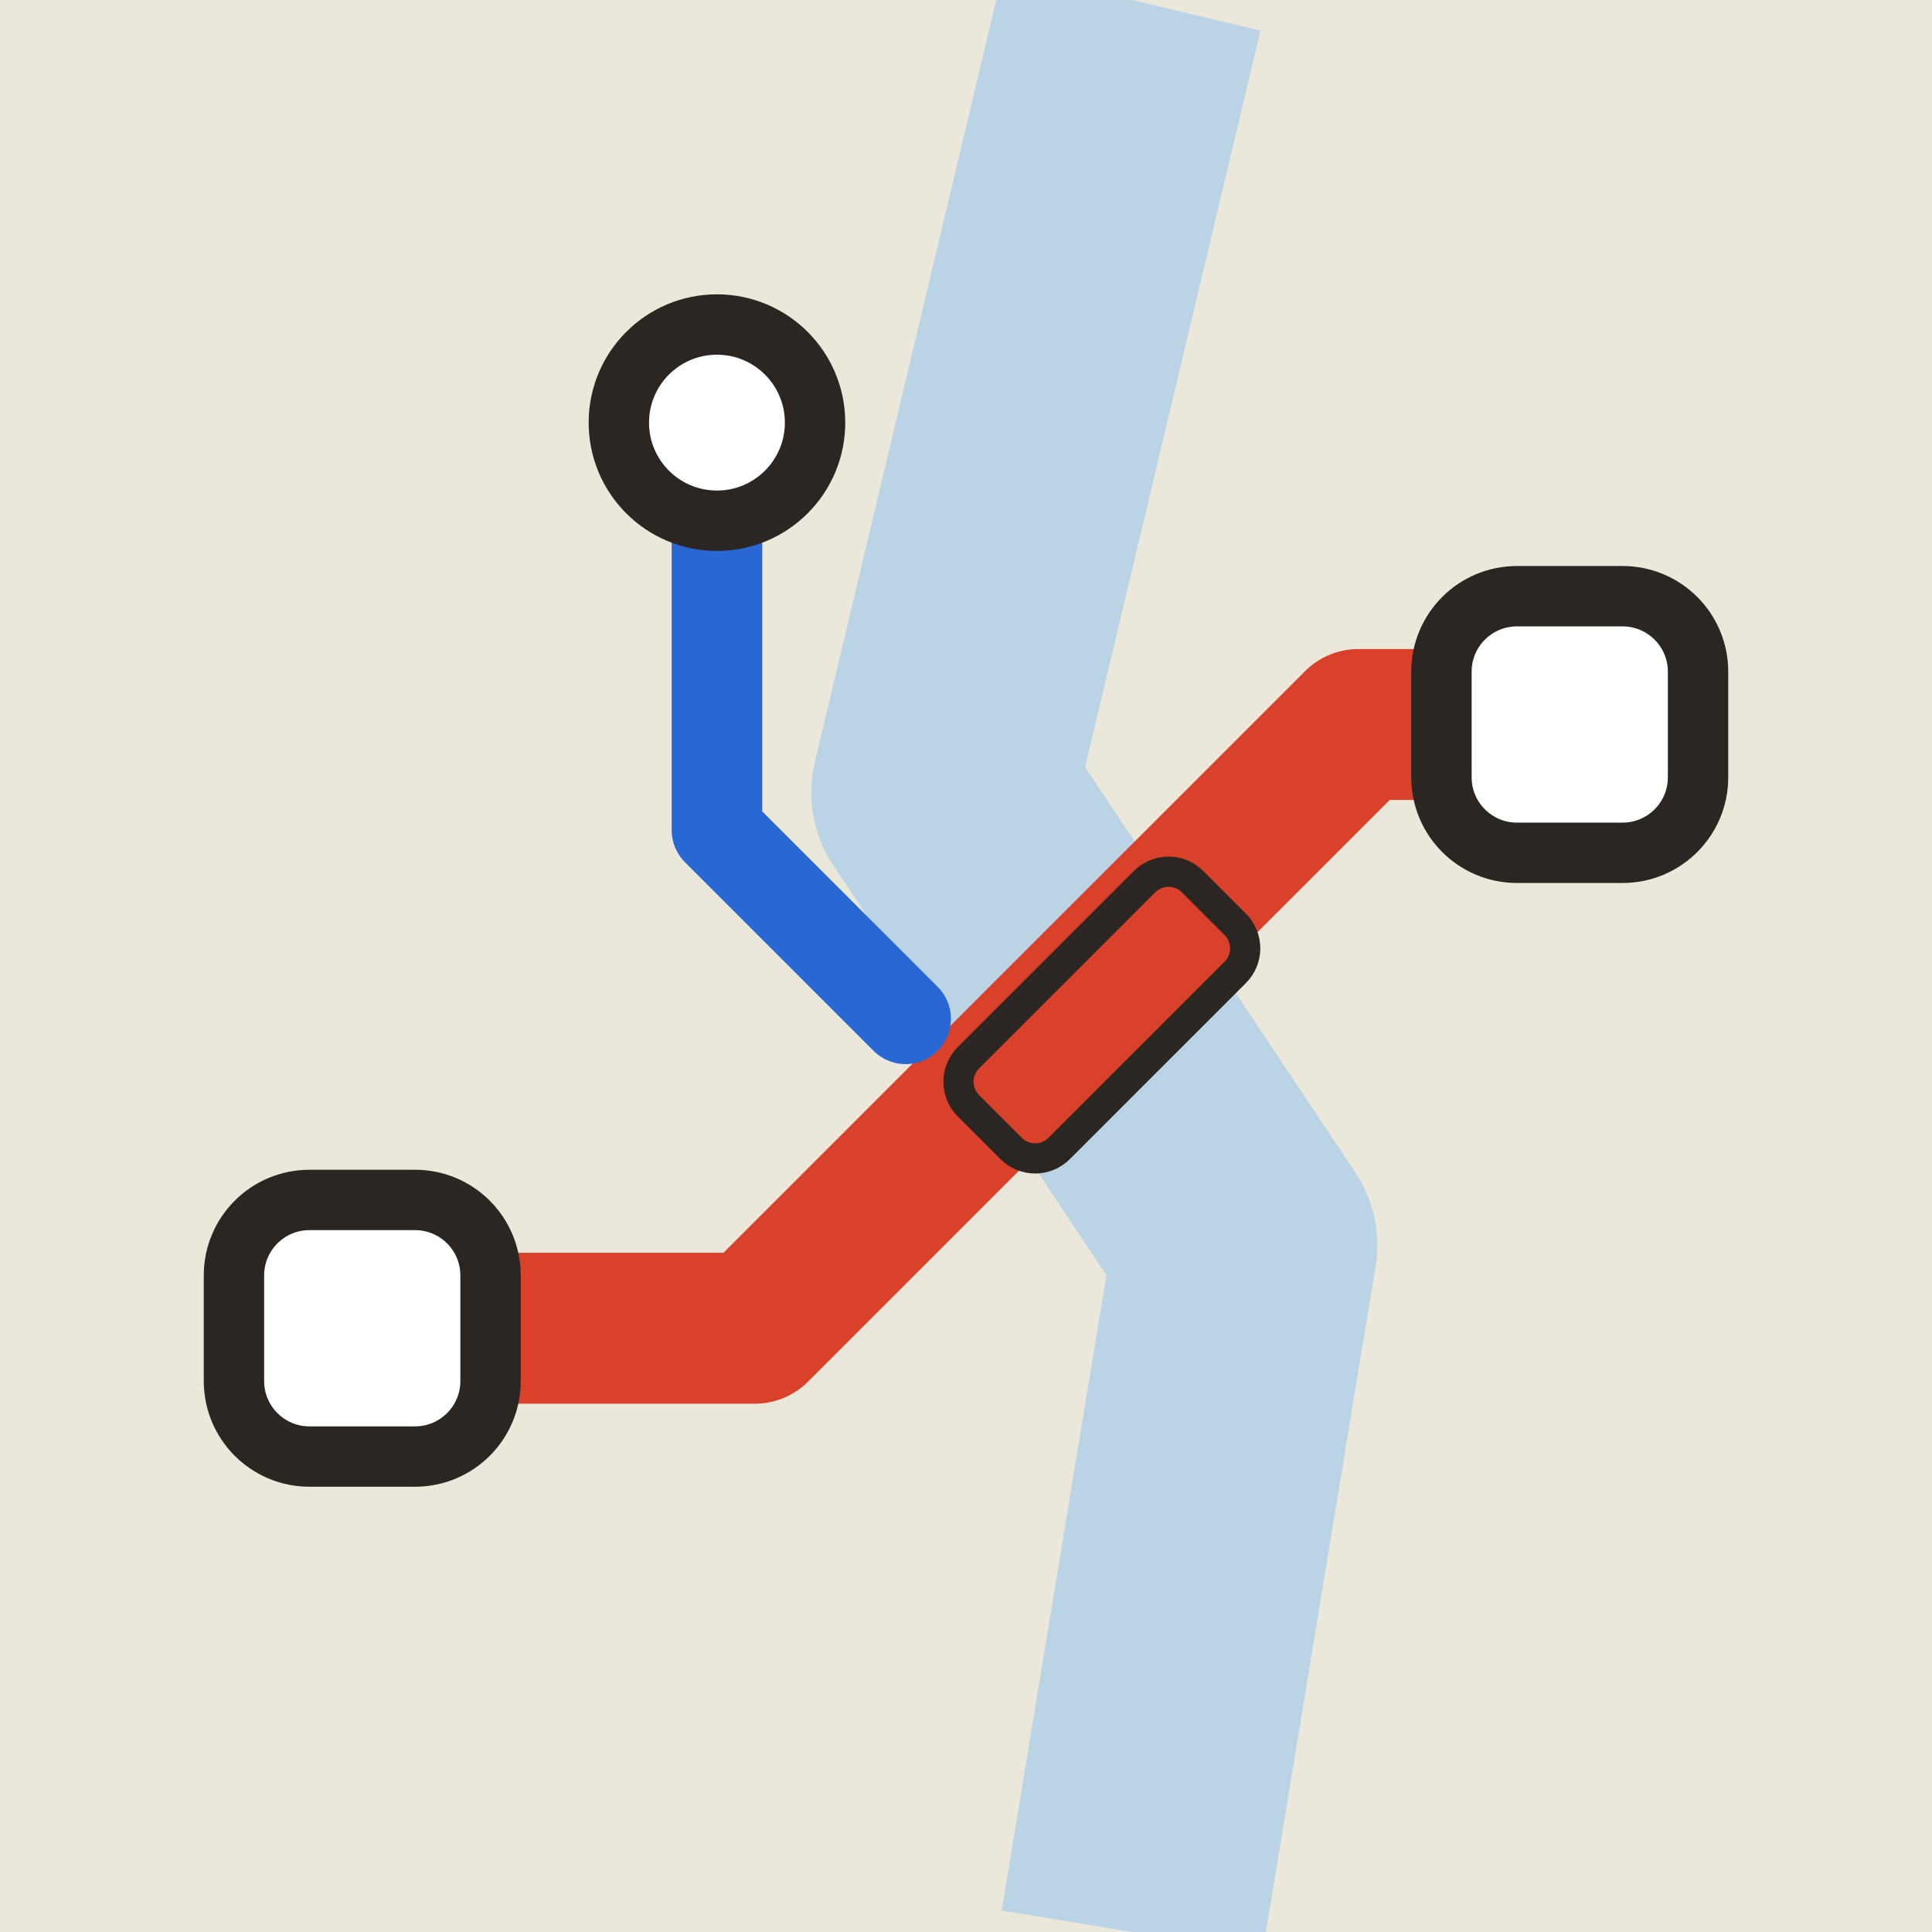
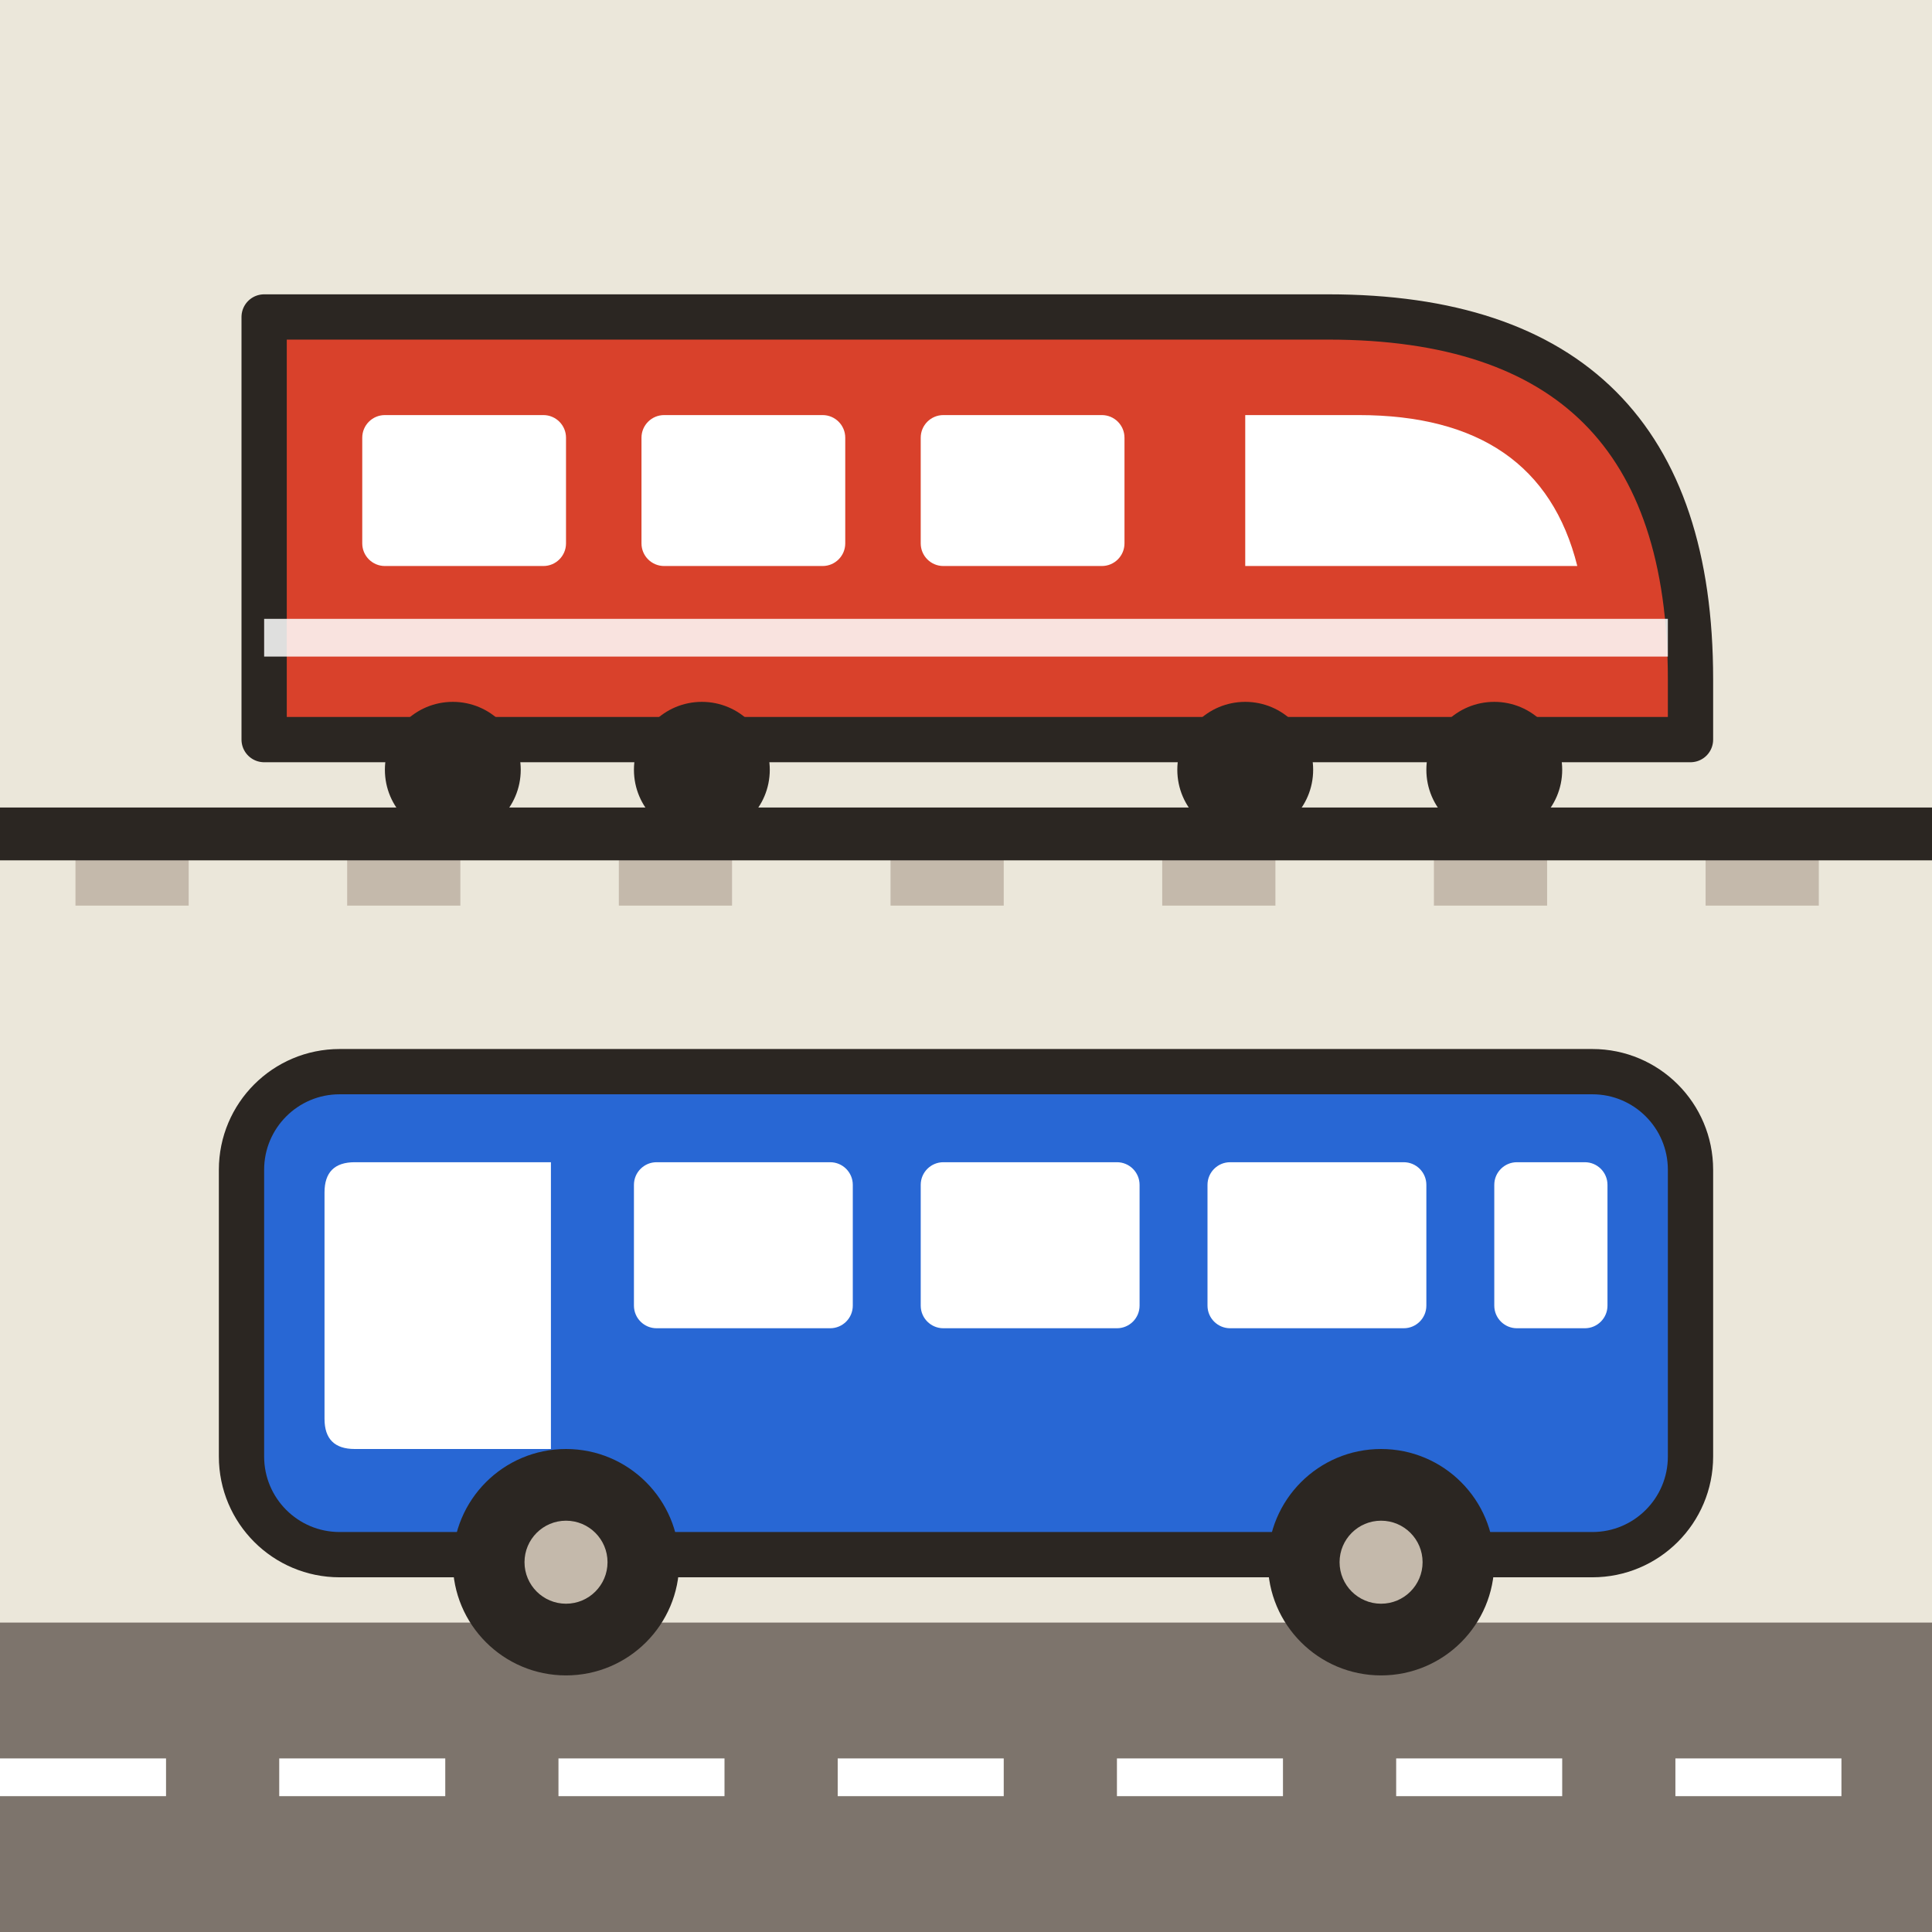
<svg xmlns="http://www.w3.org/2000/svg" viewBox="0 0 512 512">
  <rect width="512" height="512" fill="#ebe7da" />
-   <path d="M300 0L250 210L330 330L300 512" fill="none" stroke="#bad4e5" stroke-width="70" stroke-linejoin="round" />
-   <path d="M96 352H200L360 192H416" fill="none" stroke="#d9412b" stroke-width="40" stroke-linecap="round" stroke-linejoin="round" />
-   <path d="M190 120V220L240 270" fill="none" stroke="#2867d4" stroke-width="24" stroke-linecap="round" stroke-linejoin="round" />
-   <g fill="#fff" stroke="#2b2622" stroke-width="16" stroke-linejoin="round">
-     <rect x="62" y="318" width="68" height="68" rx="20" />
-     <rect x="382" y="158" width="68" height="68" rx="20" />
-     <circle cx="190" cy="112" r="26" />
+   <rect y="430" width="512" height="82" fill="#7d746c" />
+   <path d="M0 471H512" stroke="#fff" stroke-width="10" stroke-dasharray="44 30" />
+   <g fill="#c4b9ab">
+     <rect x="20" y="226" width="30" height="14" />
+     <rect x="92" y="226" width="30" height="14" />
+     <rect x="164" y="226" width="30" height="14" />
+     <rect x="236" y="226" width="30" height="14" />
+     <rect x="308" y="226" width="30" height="14" />
+     <rect x="380" y="226" width="30" height="14" />
+     <rect x="452" y="226" width="30" height="14" />
  </g>
-   <rect x="250" y="252" width="84" height="34" rx="9" transform="rotate(-45 292 269)" fill="#d9412b" stroke="#2b2622" stroke-width="8" />
+   <rect y="214" width="512" height="14" fill="#2b2622" />
+   <g stroke="#2b2622" stroke-width="12" stroke-linejoin="round">
+     <path d="M70 84H352Q448 84 448 180V196H70Z" fill="#d9412b" />
+     <rect x="64" y="284" width="384" height="128" rx="26" fill="#2867d4" />
+   </g>
+   <g fill="#fff">
+     <rect x="96" y="110" width="54" height="40" rx="6" />
+     <rect x="170" y="110" width="54" height="40" rx="6" />
+     <rect x="244" y="110" width="54" height="40" rx="6" />
+     <path d="M330 110H360Q408 110 418 150H330Z" />
+     <rect x="70" y="164" width="372" height="10" opacity=".85" />
+     <path d="M94 308H146V384H94Q86 384 86 376V316Q86 308 94 308Z" />
+     <rect x="168" y="308" width="58" height="44" rx="6" />
+     <rect x="244" y="308" width="58" height="44" rx="6" />
+     <rect x="320" y="308" width="58" height="44" rx="6" />
+     <rect x="396" y="308" width="30" height="44" rx="6" />
+   </g>
+   <g fill="#2b2622">
+     <circle cx="120" cy="204" r="18" />
+     <circle cx="186" cy="204" r="18" />
+     <circle cx="330" cy="204" r="18" />
+     <circle cx="396" cy="204" r="18" />
+     <circle cx="150" cy="414" r="30" />
+     <circle cx="366" cy="414" r="30" />
+   </g>
+   <g fill="#c4b9ab">
+     <circle cx="150" cy="414" r="11" />
+     <circle cx="366" cy="414" r="11" />
+   </g>
</svg>
